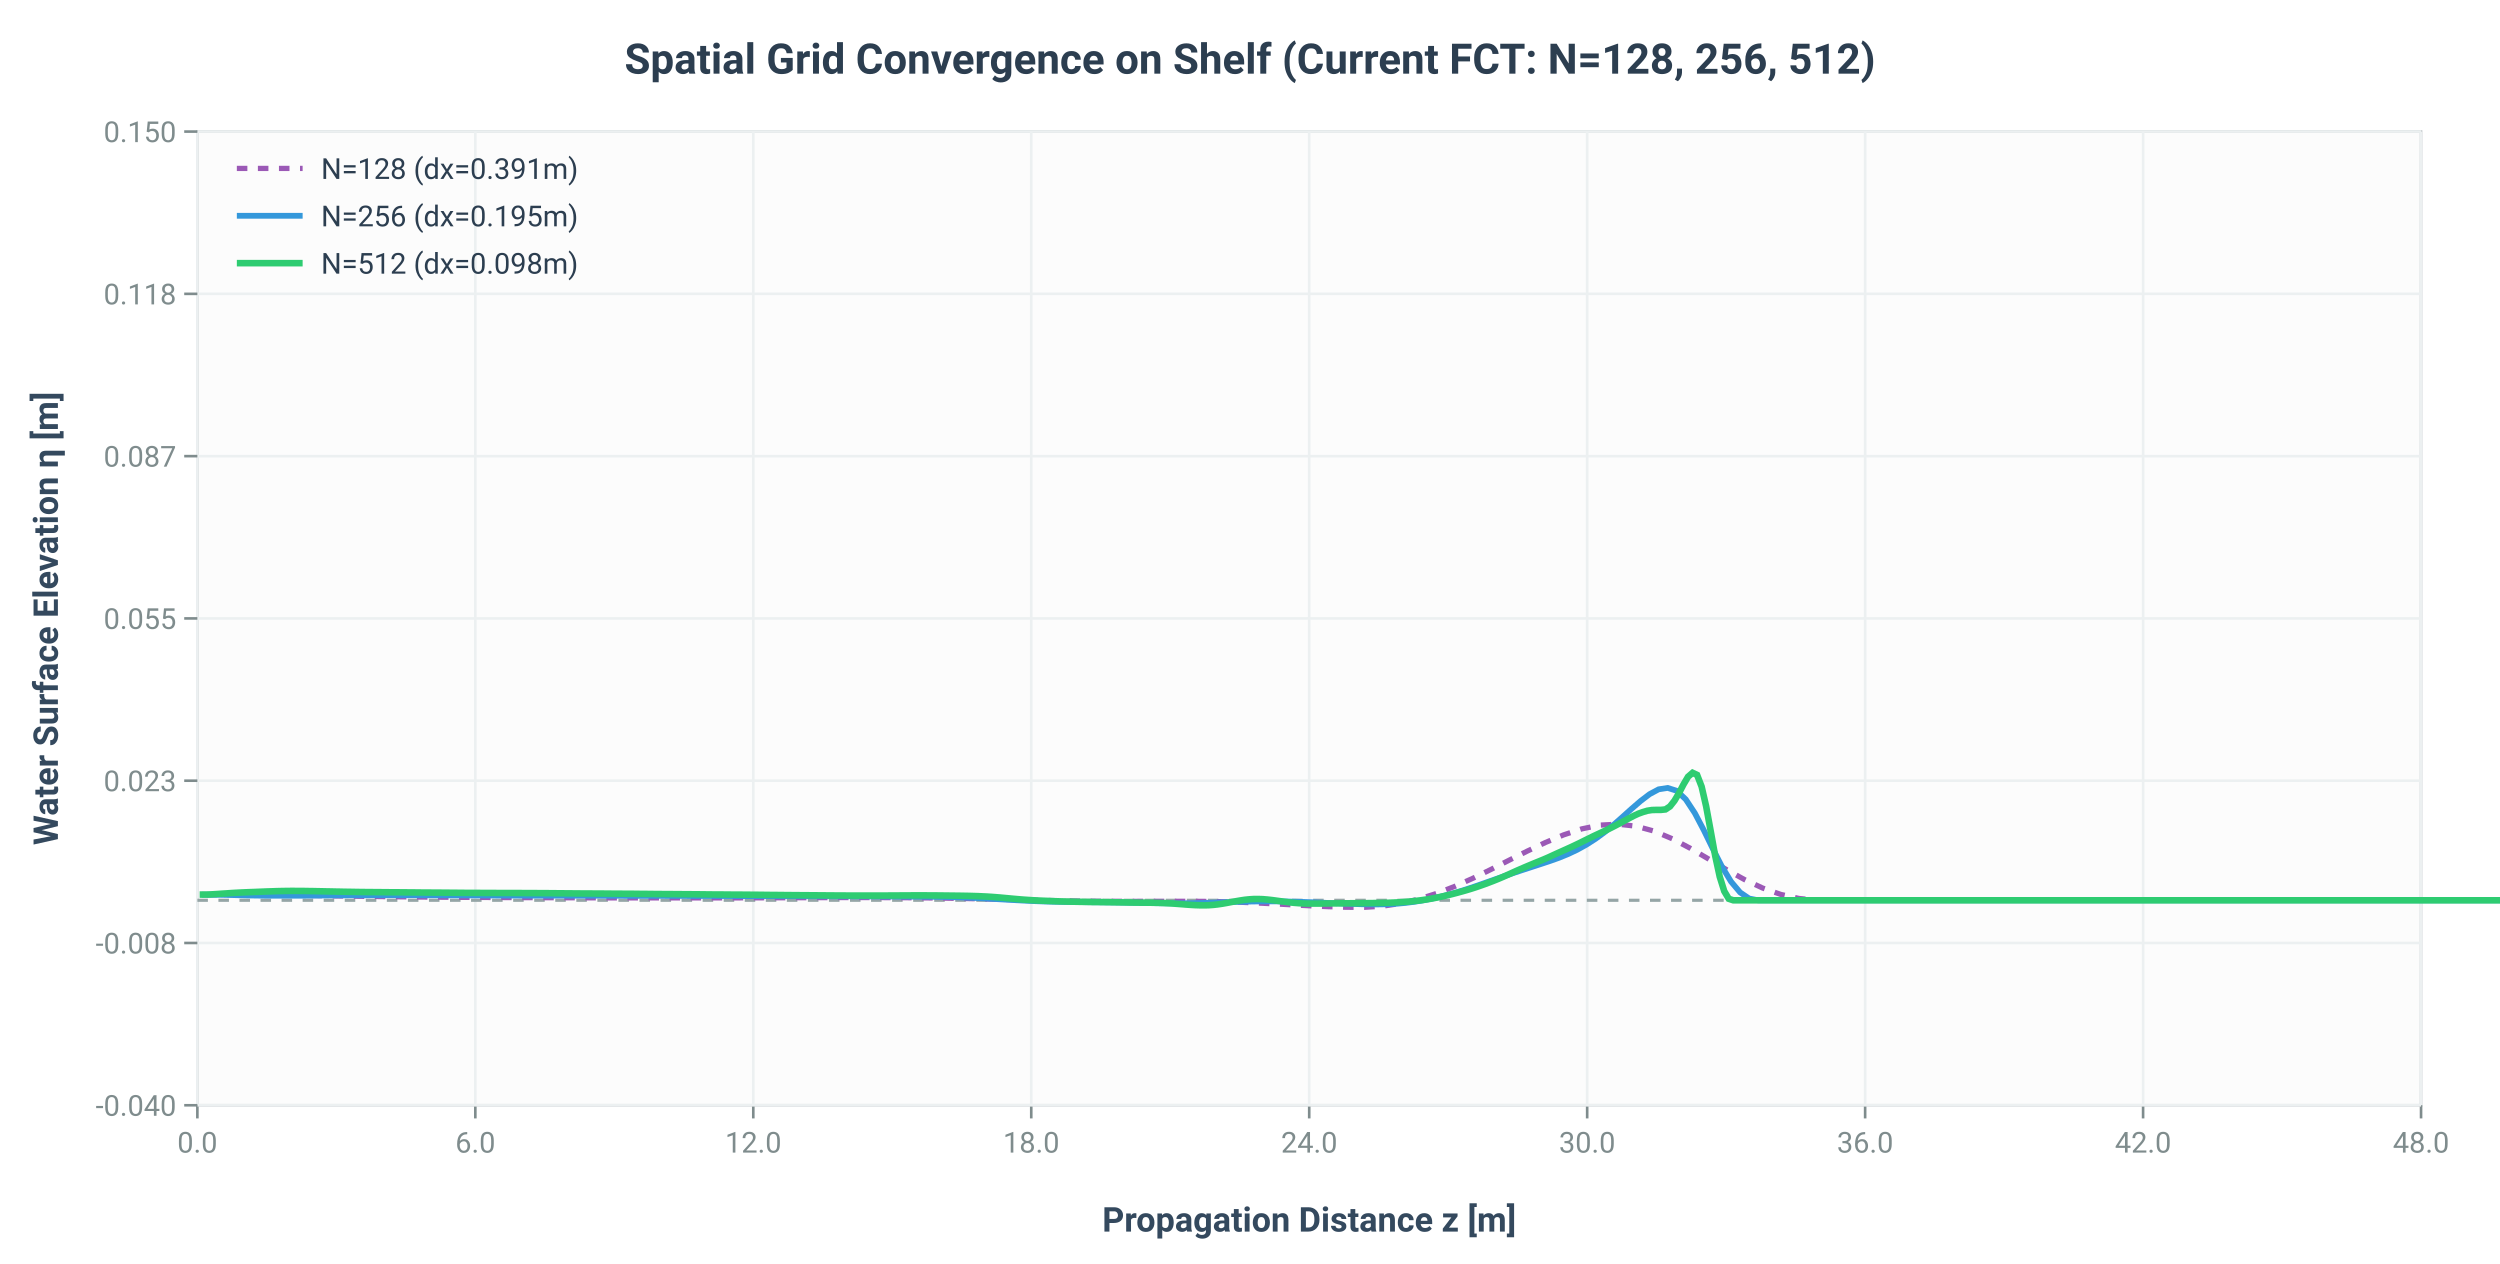
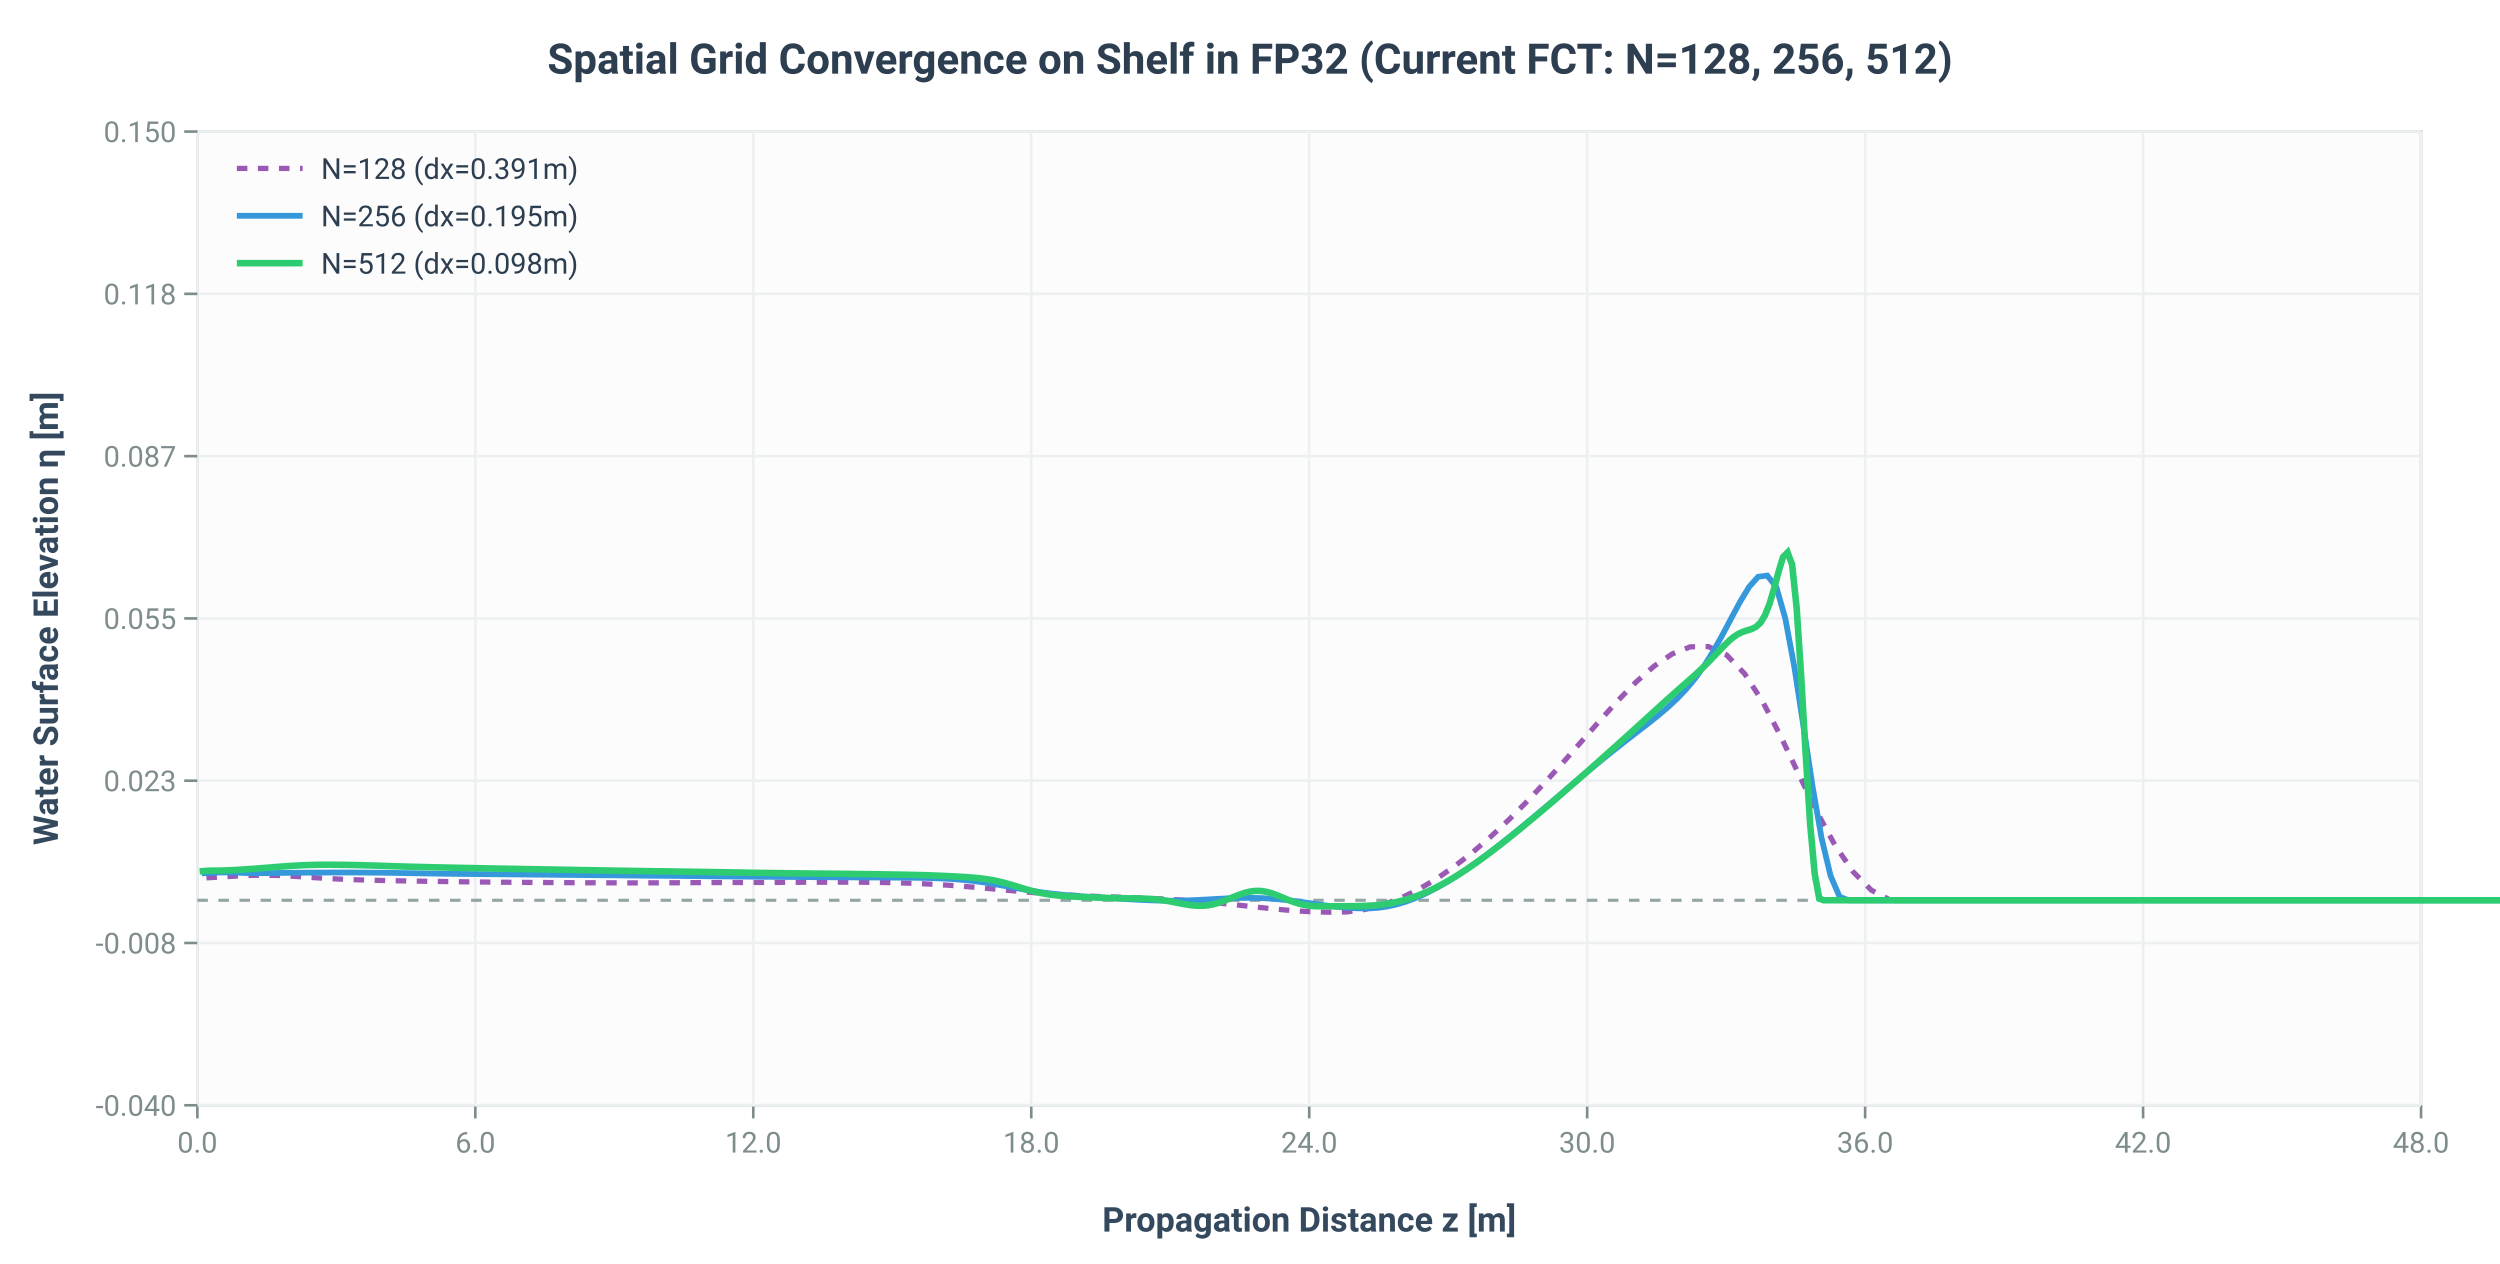
<svg xmlns="http://www.w3.org/2000/svg" viewBox="0 0 950 480" width="950" height="480" style="background-color: #ffffff; font-family: -apple-system, BlinkMacSystemFont, Segoe UI, Roboto, sans-serif;">
-   <text x="475.0" y="28" text-anchor="middle" font-size="16" font-weight="bold" fill="#2c3e50">Spatial Grid Convergence on Shelf (Current FCT: N=128, 256, 512)</text>
+   <text x="475.0" y="28" text-anchor="middle" font-size="16" font-weight="bold" fill="#2c3e50">Spatial Grid Convergence on Shelf in FP32 (Current FCT: N=128, 256, 512)</text>
  <rect x="75" y="50" width="845" height="370" fill="#fcfcfc" stroke="#bdc3c7" stroke-width="1" />
  <line x1="75.0" y1="50" x2="75.0" y2="420" stroke="#ecf0f1" stroke-width="1" />
  <line x1="75.0" y1="420" x2="75.0" y2="425" stroke="#7f8c8d" stroke-width="1" />
  <text x="75.0" y="438" text-anchor="middle" font-size="11" fill="#7f8c8d">0.0</text>
  <line x1="180.625" y1="50" x2="180.625" y2="420" stroke="#ecf0f1" stroke-width="1" />
  <line x1="180.625" y1="420" x2="180.625" y2="425" stroke="#7f8c8d" stroke-width="1" />
  <text x="180.625" y="438" text-anchor="middle" font-size="11" fill="#7f8c8d">6.0</text>
  <line x1="286.25" y1="50" x2="286.25" y2="420" stroke="#ecf0f1" stroke-width="1" />
  <line x1="286.25" y1="420" x2="286.25" y2="425" stroke="#7f8c8d" stroke-width="1" />
  <text x="286.25" y="438" text-anchor="middle" font-size="11" fill="#7f8c8d">12.0</text>
  <line x1="391.875" y1="50" x2="391.875" y2="420" stroke="#ecf0f1" stroke-width="1" />
  <line x1="391.875" y1="420" x2="391.875" y2="425" stroke="#7f8c8d" stroke-width="1" />
  <text x="391.875" y="438" text-anchor="middle" font-size="11" fill="#7f8c8d">18.0</text>
  <line x1="497.5" y1="50" x2="497.5" y2="420" stroke="#ecf0f1" stroke-width="1" />
  <line x1="497.5" y1="420" x2="497.5" y2="425" stroke="#7f8c8d" stroke-width="1" />
  <text x="497.5" y="438" text-anchor="middle" font-size="11" fill="#7f8c8d">24.0</text>
  <line x1="603.125" y1="50" x2="603.125" y2="420" stroke="#ecf0f1" stroke-width="1" />
  <line x1="603.125" y1="420" x2="603.125" y2="425" stroke="#7f8c8d" stroke-width="1" />
  <text x="603.125" y="438" text-anchor="middle" font-size="11" fill="#7f8c8d">30.0</text>
  <line x1="708.75" y1="50" x2="708.75" y2="420" stroke="#ecf0f1" stroke-width="1" />
  <line x1="708.75" y1="420" x2="708.75" y2="425" stroke="#7f8c8d" stroke-width="1" />
  <text x="708.75" y="438" text-anchor="middle" font-size="11" fill="#7f8c8d">36.0</text>
  <line x1="814.375" y1="50" x2="814.375" y2="420" stroke="#ecf0f1" stroke-width="1" />
  <line x1="814.375" y1="420" x2="814.375" y2="425" stroke="#7f8c8d" stroke-width="1" />
  <text x="814.375" y="438" text-anchor="middle" font-size="11" fill="#7f8c8d">42.0</text>
  <line x1="920.0" y1="50" x2="920.0" y2="420" stroke="#ecf0f1" stroke-width="1" />
  <line x1="920.0" y1="420" x2="920.0" y2="425" stroke="#7f8c8d" stroke-width="1" />
  <text x="920.0" y="438" text-anchor="middle" font-size="11" fill="#7f8c8d">48.0</text>
  <line x1="75" y1="420.0" x2="920" y2="420.0" stroke="#ecf0f1" stroke-width="1" />
  <line x1="70" y1="420.0" x2="75" y2="420.0" stroke="#7f8c8d" stroke-width="1" />
  <text x="67" y="424.0" text-anchor="end" font-size="11" fill="#7f8c8d">-0.040</text>
  <line x1="75" y1="358.333" x2="920" y2="358.333" stroke="#ecf0f1" stroke-width="1" />
  <line x1="70" y1="358.333" x2="75" y2="358.333" stroke="#7f8c8d" stroke-width="1" />
  <text x="67" y="362.333" text-anchor="end" font-size="11" fill="#7f8c8d">-0.008</text>
  <line x1="75" y1="296.667" x2="920" y2="296.667" stroke="#ecf0f1" stroke-width="1" />
  <line x1="70" y1="296.667" x2="75" y2="296.667" stroke="#7f8c8d" stroke-width="1" />
  <text x="67" y="300.667" text-anchor="end" font-size="11" fill="#7f8c8d">0.023</text>
  <line x1="75" y1="235" x2="920" y2="235" stroke="#ecf0f1" stroke-width="1" />
  <line x1="70" y1="235" x2="75" y2="235" stroke="#7f8c8d" stroke-width="1" />
  <text x="67" y="239" text-anchor="end" font-size="11" fill="#7f8c8d">0.055</text>
  <line x1="75" y1="173.333" x2="920" y2="173.333" stroke="#ecf0f1" stroke-width="1" />
  <line x1="70" y1="173.333" x2="75" y2="173.333" stroke="#7f8c8d" stroke-width="1" />
  <text x="67" y="177.333" text-anchor="end" font-size="11" fill="#7f8c8d">0.087</text>
  <line x1="75" y1="111.667" x2="920" y2="111.667" stroke="#ecf0f1" stroke-width="1" />
  <line x1="70" y1="111.667" x2="75" y2="111.667" stroke="#7f8c8d" stroke-width="1" />
  <text x="67" y="115.667" text-anchor="end" font-size="11" fill="#7f8c8d">0.118</text>
  <line x1="75" y1="50" x2="920" y2="50" stroke="#ecf0f1" stroke-width="1" />
  <line x1="70" y1="50" x2="75" y2="50" stroke="#7f8c8d" stroke-width="1" />
  <text x="67" y="54" text-anchor="end" font-size="11" fill="#7f8c8d">0.150</text>
  <text x="497.5" y="468" text-anchor="middle" font-size="13" font-weight="bold" fill="#34495e">Propagation Distance z [m]</text>
  <text x="22" y="235.0" text-anchor="middle" font-size="13" font-weight="bold" fill="#34495e" transform="rotate(-90 22 235.0)">Water Surface Elevation η [m]</text>
  <line x1="75" y1="342.105" x2="920" y2="342.105" stroke="#95a5a6" stroke-width="1.2" stroke-dasharray="4,4" />
-   <path d="M 78.44 340.02 L 85.31 339.93 L 92.19 339.87 L 99.07 339.89 L 105.94 340.01 L 112.82 340.16 L 119.70 340.31 L 126.57 340.44 L 133.45 340.55 L 140.33 340.64 L 147.20 340.73 L 154.08 340.81 L 160.96 340.88 L 167.83 340.94 L 174.71 340.99 L 181.59 341.02 L 188.46 341.05 L 195.34 341.08 L 202.22 341.10 L 209.09 341.13 L 215.97 341.15 L 222.85 341.17 L 229.72 341.19 L 236.60 341.20 L 243.48 341.21 L 250.35 341.21 L 257.23 341.21 L 264.11 341.21 L 270.98 341.21 L 277.86 341.20 L 284.74 341.18 L 291.61 341.16 L 298.49 341.14 L 305.37 341.12 L 312.24 341.10 L 319.12 341.08 L 326.00 341.08 L 332.87 341.08 L 339.75 341.10 L 346.63 341.15 L 353.50 341.22 L 360.38 341.32 L 367.26 341.45 L 374.13 341.60 L 381.01 341.77 L 387.89 341.94 L 394.76 342.11 L 401.64 342.25 L 408.52 342.37 L 415.39 342.45 L 422.27 342.50 L 429.15 342.51 L 436.02 342.50 L 442.90 342.50 L 449.78 342.49 L 456.65 342.51 L 463.53 342.62 L 470.41 342.82 L 477.28 343.11 L 484.16 343.46 L 491.04 343.84 L 497.91 344.21 L 504.79 344.54 L 511.67 344.76 L 518.54 344.77 L 525.42 344.34 L 532.30 343.29 L 539.17 341.65 L 546.05 339.46 L 552.93 336.78 L 559.80 333.70 L 566.68 330.33 L 573.56 326.83 L 580.43 323.39 L 587.31 320.13 L 594.19 317.25 L 601.06 314.98 L 607.94 313.55 L 614.82 313.19 L 621.69 313.95 L 628.57 315.82 L 635.45 318.73 L 642.32 322.36 L 649.20 326.39 L 656.08 330.46 L 662.95 334.26 L 669.83 337.47 L 676.70 339.88 L 683.58 341.41 L 690.46 342.11 L 697.33 342.11 L 704.21 342.11 L 711.09 342.11 L 717.96 342.11 L 724.84 342.11 L 731.72 342.11 L 738.59 342.11 L 745.47 342.11 L 752.35 342.11 L 759.22 342.11 L 766.10 342.11 L 772.98 342.11 L 779.85 342.11 L 786.73 342.11 L 793.61 342.11 L 800.48 342.11 L 807.36 342.11 L 814.24 342.11 L 821.11 342.11 L 827.99 342.11 L 834.87 342.11 L 841.74 342.11 L 848.62 342.11 L 855.50 342.11 L 862.37 342.11 L 869.25 342.11 L 876.13 342.11 L 883.00 342.11 L 889.88 342.11 L 896.76 342.11 L 903.63 342.11 L 910.51 342.11 L 917.39 342.11 L 924.26 342.11 L 931.14 342.11 L 938.02 342.11 L 944.89 342.11 L 951.77 342.11" fill="none" stroke="#9b59b6" stroke-width="2.0" stroke-dasharray="4,4" />
+   <path d="M 78.44 333.58 L 85.31 333.19 L 92.19 332.75 L 99.07 332.56 L 105.94 332.69 L 112.82 333.07 L 119.70 333.53 L 126.57 333.94 L 133.45 334.25 L 140.33 334.47 L 147.20 334.63 L 154.08 334.75 L 160.96 334.87 L 167.83 334.97 L 174.71 335.07 L 181.59 335.15 L 188.46 335.22 L 195.34 335.28 L 202.22 335.33 L 209.09 335.37 L 215.97 335.41 L 222.85 335.45 L 229.72 335.47 L 236.60 335.49 L 243.48 335.49 L 250.35 335.47 L 257.23 335.44 L 264.11 335.41 L 270.98 335.38 L 277.86 335.36 L 284.74 335.34 L 291.61 335.31 L 298.49 335.28 L 305.37 335.26 L 312.24 335.24 L 319.12 335.23 L 326.00 335.23 L 332.87 335.30 L 339.75 335.43 L 346.63 335.65 L 353.50 335.97 L 360.38 336.39 L 367.26 336.90 L 374.13 337.50 L 381.01 338.14 L 387.89 338.77 L 394.76 339.36 L 401.64 339.85 L 408.52 340.25 L 415.39 340.57 L 422.27 340.82 L 429.15 341.06 L 436.02 341.32 L 442.90 341.65 L 449.78 342.06 L 456.65 342.58 L 463.53 343.21 L 470.41 343.93 L 477.28 344.68 L 484.16 345.41 L 491.04 346.03 L 497.91 346.45 L 504.79 346.63 L 511.67 346.54 L 518.54 345.62 L 525.42 343.85 L 532.30 341.27 L 539.17 337.91 L 546.05 333.83 L 552.93 329.06 L 559.80 323.69 L 566.68 317.75 L 573.56 311.30 L 580.43 304.39 L 587.31 297.09 L 594.19 289.48 L 601.06 281.66 L 607.94 273.82 L 614.82 266.20 L 621.69 259.17 L 628.57 253.12 L 635.45 248.49 L 642.32 245.79 L 649.20 245.72 L 656.08 248.86 L 662.95 256.01 L 669.83 266.66 L 676.70 279.86 L 683.58 294.33 L 690.46 308.58 L 697.33 321.25 L 704.21 331.31 L 711.09 338.24 L 717.96 341.84 L 724.84 342.11 L 731.72 342.11 L 738.59 342.11 L 745.47 342.11 L 752.35 342.11 L 759.22 342.11 L 766.10 342.11 L 772.98 342.11 L 779.85 342.11 L 786.73 342.11 L 793.61 342.11 L 800.48 342.11 L 807.36 342.11 L 814.24 342.11 L 821.11 342.11 L 827.99 342.11 L 834.87 342.11 L 841.74 342.11 L 848.62 342.11 L 855.50 342.11 L 862.37 342.11 L 869.25 342.11 L 876.13 342.11 L 883.00 342.11 L 889.88 342.11 L 896.76 342.11 L 903.63 342.11 L 910.51 342.11 L 917.39 342.11 L 924.26 342.11 L 931.14 342.11 L 938.02 342.11 L 944.89 342.11 L 951.77 342.11" fill="none" stroke="#9b59b6" stroke-width="2.0" stroke-dasharray="4,4" />
  <line x1="90" y1="64" x2="115" y2="64" stroke="#9b59b6" stroke-width="2.0" stroke-dasharray="4,4" />
  <text x="122" y="68" font-size="11" fill="#2c3e50">N=128 (dx=0.391m)</text>
-   <path d="M 76.72 339.98 L 80.16 339.98 L 83.60 340.02 L 87.03 340.09 L 90.47 340.18 L 93.91 340.26 L 97.35 340.32 L 100.79 340.36 L 104.23 340.38 L 107.66 340.38 L 111.10 340.38 L 114.54 340.37 L 117.98 340.34 L 121.42 340.31 L 124.86 340.28 L 128.29 340.25 L 131.73 340.23 L 135.17 340.22 L 138.61 340.21 L 142.05 340.20 L 145.49 340.20 L 148.92 340.19 L 152.36 340.19 L 155.80 340.19 L 159.24 340.20 L 162.68 340.21 L 166.12 340.22 L 169.55 340.23 L 172.99 340.24 L 176.43 340.25 L 179.87 340.27 L 183.31 340.28 L 186.75 340.30 L 190.18 340.31 L 193.62 340.32 L 197.06 340.33 L 200.50 340.34 L 203.94 340.35 L 207.38 340.35 L 210.81 340.35 L 214.25 340.35 L 217.69 340.36 L 221.13 340.37 L 224.57 340.38 L 228.00 340.38 L 231.44 340.39 L 234.88 340.40 L 238.32 340.41 L 241.76 340.42 L 245.20 340.42 L 248.63 340.43 L 252.07 340.43 L 255.51 340.44 L 258.95 340.45 L 262.39 340.46 L 265.83 340.47 L 269.26 340.47 L 272.70 340.48 L 276.14 340.49 L 279.58 340.50 L 283.02 340.51 L 286.46 340.51 L 289.89 340.52 L 293.33 340.53 L 296.77 340.54 L 300.21 340.55 L 303.65 340.55 L 307.09 340.56 L 310.52 340.57 L 313.96 340.58 L 317.40 340.59 L 320.84 340.60 L 324.28 340.61 L 327.72 340.62 L 331.15 340.64 L 334.59 340.66 L 338.03 340.68 L 341.47 340.69 L 344.91 340.71 L 348.35 340.72 L 351.78 340.75 L 355.22 340.79 L 358.66 340.84 L 362.10 340.92 L 365.54 341.02 L 368.98 341.15 L 372.41 341.31 L 375.85 341.49 L 379.29 341.69 L 382.73 341.89 L 386.17 342.08 L 389.61 342.26 L 393.04 342.42 L 396.48 342.55 L 399.92 342.64 L 403.36 342.71 L 406.80 342.76 L 410.24 342.79 L 413.67 342.83 L 417.11 342.86 L 420.55 342.90 L 423.99 342.94 L 427.43 343.00 L 430.87 343.06 L 434.30 343.12 L 437.74 343.18 L 441.18 343.23 L 444.62 343.26 L 448.06 343.26 L 451.50 343.23 L 454.93 343.17 L 458.37 343.08 L 461.81 342.98 L 465.25 342.87 L 468.69 342.76 L 472.13 342.66 L 475.56 342.58 L 479.00 342.53 L 482.44 342.51 L 485.88 342.53 L 489.32 342.58 L 492.76 342.66 L 496.19 342.77 L 499.63 342.90 L 503.07 343.05 L 506.51 343.20 L 509.95 343.34 L 513.39 343.48 L 516.82 343.59 L 520.26 343.67 L 523.70 343.68 L 527.14 343.62 L 530.58 343.43 L 534.01 343.12 L 537.45 342.68 L 540.89 342.12 L 544.33 341.44 L 547.77 340.65 L 551.21 339.75 L 554.64 338.74 L 558.08 337.64 L 561.52 336.48 L 564.96 335.27 L 568.40 334.06 L 571.84 332.86 L 575.27 331.69 L 578.71 330.55 L 582.15 329.43 L 585.59 328.31 L 589.03 327.17 L 592.47 325.94 L 595.90 324.54 L 599.34 322.91 L 602.78 321.01 L 606.22 318.81 L 609.66 316.30 L 613.10 313.49 L 616.53 310.46 L 619.97 307.37 L 623.41 304.40 L 626.85 301.78 L 630.29 299.94 L 633.73 299.41 L 637.16 300.50 L 640.60 303.77 L 644.04 309.00 L 647.48 315.54 L 650.92 322.61 L 654.36 329.35 L 657.79 335.01 L 661.23 339.10 L 664.67 341.44 L 668.11 342.11 L 671.55 342.11 L 674.99 342.11 L 678.42 342.11 L 681.86 342.11 L 685.30 342.11 L 688.74 342.11 L 692.18 342.11 L 695.62 342.11 L 699.05 342.11 L 702.49 342.11 L 705.93 342.11 L 709.37 342.11 L 712.81 342.11 L 716.25 342.11 L 719.68 342.11 L 723.12 342.11 L 726.56 342.11 L 730.00 342.11 L 733.44 342.11 L 736.88 342.11 L 740.31 342.11 L 743.75 342.11 L 747.19 342.11 L 750.63 342.11 L 754.07 342.11 L 757.51 342.11 L 760.94 342.11 L 764.38 342.11 L 767.82 342.11 L 771.26 342.11 L 774.70 342.11 L 778.14 342.11 L 781.57 342.11 L 785.01 342.11 L 788.45 342.11 L 791.89 342.11 L 795.33 342.11 L 798.77 342.11 L 802.20 342.11 L 805.64 342.11 L 809.08 342.11 L 812.52 342.11 L 815.96 342.11 L 819.39 342.11 L 822.83 342.11 L 826.27 342.11 L 829.71 342.11 L 833.15 342.11 L 836.59 342.11 L 840.02 342.11 L 843.46 342.11 L 846.90 342.11 L 850.34 342.11 L 853.78 342.11 L 857.22 342.11 L 860.65 342.11 L 864.09 342.11 L 867.53 342.11 L 870.97 342.11 L 874.41 342.11 L 877.85 342.11 L 881.28 342.11 L 884.72 342.11 L 888.16 342.11 L 891.60 342.11 L 895.04 342.11 L 898.48 342.11 L 901.91 342.11 L 905.35 342.11 L 908.79 342.11 L 912.23 342.11 L 915.67 342.11 L 919.11 342.11 L 922.54 342.11 L 925.98 342.11 L 929.42 342.11 L 932.86 342.11 L 936.30 342.11 L 939.74 342.11 L 943.17 342.11 L 946.61 342.11 L 950.05 342.11 L 953.49 342.11" fill="none" stroke="#3498db" stroke-width="2.2" />
+   <path d="M 76.72 331.88 L 80.16 331.70 L 83.60 331.53 L 87.03 331.53 L 90.47 331.64 L 93.91 331.75 L 97.35 331.80 L 100.79 331.78 L 104.23 331.74 L 107.66 331.69 L 111.10 331.65 L 114.54 331.62 L 117.98 331.60 L 121.42 331.58 L 124.86 331.56 L 128.29 331.55 L 131.73 331.55 L 135.17 331.56 L 138.61 331.58 L 142.05 331.61 L 145.49 331.64 L 148.92 331.69 L 152.36 331.75 L 155.80 331.80 L 159.24 331.86 L 162.68 331.92 L 166.12 331.97 L 169.55 332.02 L 172.99 332.06 L 176.43 332.10 L 179.87 332.13 L 183.31 332.17 L 186.75 332.20 L 190.18 332.23 L 193.62 332.26 L 197.06 332.29 L 200.50 332.33 L 203.94 332.36 L 207.38 332.39 L 210.81 332.42 L 214.25 332.46 L 217.69 332.49 L 221.13 332.52 L 224.57 332.55 L 228.00 332.58 L 231.44 332.61 L 234.88 332.64 L 238.32 332.68 L 241.76 332.71 L 245.20 332.75 L 248.63 332.78 L 252.07 332.81 L 255.51 332.83 L 258.95 332.87 L 262.39 332.91 L 265.83 332.94 L 269.26 332.98 L 272.70 333.01 L 276.14 333.04 L 279.58 333.07 L 283.02 333.10 L 286.46 333.13 L 289.89 333.16 L 293.33 333.19 L 296.77 333.22 L 300.21 333.25 L 303.65 333.28 L 307.09 333.30 L 310.52 333.33 L 313.96 333.35 L 317.40 333.37 L 320.84 333.39 L 324.28 333.41 L 327.72 333.43 L 331.15 333.45 L 334.59 333.46 L 338.03 333.48 L 341.47 333.50 L 344.91 333.52 L 348.35 333.56 L 351.78 333.62 L 355.22 333.72 L 358.66 333.86 L 362.10 334.05 L 365.54 334.33 L 368.98 334.68 L 372.41 335.12 L 375.85 335.63 L 379.29 336.21 L 382.73 336.83 L 386.17 337.47 L 389.61 338.09 L 393.04 338.67 L 396.48 339.18 L 399.92 339.61 L 403.36 339.98 L 406.80 340.28 L 410.24 340.54 L 413.67 340.78 L 417.11 340.99 L 420.55 341.20 L 423.99 341.41 L 427.43 341.62 L 430.87 341.82 L 434.30 342.00 L 437.74 342.14 L 441.18 342.23 L 444.62 342.26 L 448.06 342.23 L 451.50 342.14 L 454.93 341.99 L 458.37 341.82 L 461.81 341.62 L 465.25 341.44 L 468.69 341.30 L 472.13 341.21 L 475.56 341.19 L 479.00 341.26 L 482.44 341.44 L 485.88 341.72 L 489.32 342.08 L 492.76 342.51 L 496.19 342.99 L 499.63 343.48 L 503.07 343.97 L 506.51 344.41 L 509.95 344.77 L 513.39 345.04 L 516.82 345.19 L 520.26 345.19 L 523.70 344.97 L 527.14 344.47 L 530.58 343.71 L 534.01 342.70 L 537.45 341.43 L 540.89 339.95 L 544.33 338.25 L 547.77 336.36 L 551.21 334.31 L 554.64 332.11 L 558.08 329.77 L 561.52 327.33 L 564.96 324.78 L 568.40 322.15 L 571.84 319.45 L 575.27 316.69 L 578.71 313.88 L 582.15 311.03 L 585.59 308.15 L 589.03 305.25 L 592.47 302.34 L 595.90 299.42 L 599.34 296.52 L 602.78 293.63 L 606.22 290.78 L 609.66 287.97 L 613.10 285.21 L 616.53 282.50 L 619.97 279.82 L 623.41 277.17 L 626.85 274.50 L 630.29 271.74 L 633.73 268.82 L 637.16 265.63 L 640.60 262.04 L 644.04 257.92 L 647.48 253.16 L 650.92 247.69 L 654.36 241.58 L 657.79 235.10 L 661.23 228.69 L 664.67 223.01 L 668.11 219.15 L 671.55 218.72 L 674.99 223.05 L 678.42 235.05 L 681.86 253.53 L 685.30 275.90 L 688.74 298.66 L 692.18 318.41 L 695.62 332.81 L 699.05 340.77 L 702.49 342.11 L 705.93 342.11 L 709.37 342.11 L 712.81 342.11 L 716.25 342.11 L 719.68 342.11 L 723.12 342.11 L 726.56 342.11 L 730.00 342.11 L 733.44 342.11 L 736.88 342.11 L 740.31 342.11 L 743.75 342.11 L 747.19 342.11 L 750.63 342.11 L 754.07 342.11 L 757.51 342.11 L 760.94 342.11 L 764.38 342.11 L 767.82 342.11 L 771.26 342.11 L 774.70 342.11 L 778.14 342.11 L 781.57 342.11 L 785.01 342.11 L 788.45 342.11 L 791.89 342.11 L 795.33 342.11 L 798.77 342.11 L 802.20 342.11 L 805.64 342.11 L 809.08 342.11 L 812.52 342.11 L 815.96 342.11 L 819.39 342.11 L 822.83 342.11 L 826.27 342.11 L 829.71 342.11 L 833.15 342.11 L 836.59 342.11 L 840.02 342.11 L 843.46 342.11 L 846.90 342.11 L 850.34 342.11 L 853.78 342.11 L 857.22 342.11 L 860.65 342.11 L 864.09 342.11 L 867.53 342.11 L 870.97 342.11 L 874.41 342.11 L 877.85 342.11 L 881.28 342.11 L 884.72 342.11 L 888.16 342.11 L 891.60 342.11 L 895.04 342.11 L 898.48 342.11 L 901.91 342.11 L 905.35 342.11 L 908.79 342.11 L 912.23 342.11 L 915.67 342.11 L 919.11 342.11 L 922.54 342.11 L 925.98 342.11 L 929.42 342.11 L 932.86 342.11 L 936.30 342.11 L 939.74 342.11 L 943.17 342.11 L 946.61 342.11 L 950.05 342.11 L 953.49 342.11" fill="none" stroke="#3498db" stroke-width="2.2" />
  <line x1="90" y1="82" x2="115" y2="82" stroke="#3498db" stroke-width="2.2" />
  <text x="122" y="86" font-size="11" fill="#2c3e50">N=256 (dx=0.195m)</text>
-   <path d="M 75.86 339.94 L 77.58 339.94 L 79.30 339.91 L 81.02 339.82 L 82.74 339.71 L 84.46 339.59 L 86.17 339.48 L 87.89 339.36 L 89.61 339.26 L 91.33 339.17 L 93.05 339.09 L 94.77 339.02 L 96.49 338.96 L 98.21 338.89 L 99.93 338.82 L 101.65 338.75 L 103.37 338.70 L 105.09 338.64 L 106.80 338.60 L 108.52 338.57 L 110.24 338.55 L 111.96 338.55 L 113.68 338.56 L 115.40 338.57 L 117.12 338.60 L 118.84 338.62 L 120.56 338.66 L 122.28 338.69 L 124.00 338.73 L 125.72 338.76 L 127.43 338.80 L 129.15 338.83 L 130.87 338.87 L 132.59 338.89 L 134.31 338.92 L 136.03 338.95 L 137.75 338.97 L 139.47 338.99 L 141.19 339.00 L 142.91 339.02 L 144.63 339.03 L 146.35 339.04 L 148.06 339.06 L 149.78 339.07 L 151.50 339.08 L 153.22 339.09 L 154.94 339.11 L 156.66 339.12 L 158.38 339.14 L 160.10 339.16 L 161.82 339.17 L 163.54 339.18 L 165.26 339.20 L 166.97 339.20 L 168.69 339.22 L 170.41 339.23 L 172.13 339.25 L 173.85 339.26 L 175.57 339.28 L 177.29 339.29 L 179.01 339.30 L 180.73 339.30 L 182.45 339.31 L 184.17 339.32 L 185.89 339.33 L 187.60 339.33 L 189.32 339.34 L 191.04 339.34 L 192.76 339.34 L 194.48 339.34 L 196.20 339.35 L 197.92 339.36 L 199.64 339.37 L 201.36 339.38 L 203.08 339.38 L 204.80 339.39 L 206.52 339.40 L 208.23 339.41 L 209.95 339.42 L 211.67 339.44 L 213.39 339.45 L 215.11 339.47 L 216.83 339.48 L 218.55 339.50 L 220.27 339.51 L 221.99 339.53 L 223.71 339.53 L 225.43 339.54 L 227.15 339.55 L 228.86 339.56 L 230.58 339.57 L 232.30 339.59 L 234.02 339.59 L 235.74 339.61 L 237.46 339.62 L 239.18 339.63 L 240.90 339.64 L 242.62 339.66 L 244.34 339.68 L 246.06 339.69 L 247.78 339.71 L 249.49 339.73 L 251.21 339.74 L 252.93 339.75 L 254.65 339.76 L 256.37 339.77 L 258.09 339.78 L 259.81 339.80 L 261.53 339.81 L 263.25 339.82 L 264.97 339.83 L 266.69 339.85 L 268.41 339.87 L 270.12 339.89 L 271.84 339.90 L 273.56 339.91 L 275.28 339.92 L 277.00 339.94 L 278.72 339.95 L 280.44 339.96 L 282.16 339.97 L 283.88 339.98 L 285.60 340.00 L 287.32 340.01 L 289.04 340.03 L 290.75 340.05 L 292.47 340.07 L 294.19 340.08 L 295.91 340.10 L 297.63 340.12 L 299.35 340.13 L 301.07 340.15 L 302.79 340.16 L 304.51 340.18 L 306.23 340.19 L 307.95 340.20 L 309.66 340.21 L 311.38 340.23 L 313.10 340.24 L 314.82 340.26 L 316.54 340.27 L 318.26 340.28 L 319.98 340.29 L 321.70 340.30 L 323.42 340.30 L 325.14 340.31 L 326.86 340.31 L 328.58 340.31 L 330.29 340.31 L 332.01 340.31 L 333.73 340.31 L 335.45 340.31 L 337.17 340.30 L 338.89 340.29 L 340.61 340.28 L 342.33 340.27 L 344.05 340.26 L 345.77 340.25 L 347.49 340.24 L 349.21 340.24 L 350.92 340.24 L 352.64 340.25 L 354.36 340.26 L 356.08 340.27 L 357.80 340.29 L 359.52 340.31 L 361.24 340.33 L 362.96 340.35 L 364.68 340.37 L 366.40 340.40 L 368.12 340.43 L 369.84 340.48 L 371.55 340.53 L 373.27 340.61 L 374.99 340.69 L 376.71 340.80 L 378.43 340.93 L 380.15 341.07 L 381.87 341.23 L 383.59 341.39 L 385.31 341.55 L 387.03 341.70 L 388.75 341.84 L 390.47 341.96 L 392.18 342.07 L 393.90 342.16 L 395.62 342.24 L 397.34 342.31 L 399.06 342.38 L 400.78 342.45 L 402.50 342.51 L 404.22 342.56 L 405.94 342.60 L 407.66 342.64 L 409.38 342.68 L 411.10 342.71 L 412.81 342.73 L 414.53 342.76 L 416.25 342.78 L 417.97 342.79 L 419.69 342.81 L 421.41 342.83 L 423.13 342.85 L 424.85 342.88 L 426.57 342.90 L 428.29 342.93 L 430.01 342.96 L 431.73 342.98 L 433.44 343.00 L 435.16 343.01 L 436.88 343.03 L 438.60 343.06 L 440.32 343.09 L 442.04 343.15 L 443.76 343.23 L 445.48 343.33 L 447.20 343.46 L 448.92 343.59 L 450.64 343.73 L 452.35 343.85 L 454.07 343.95 L 455.79 344.01 L 457.51 344.03 L 459.23 343.99 L 460.95 343.87 L 462.67 343.68 L 464.39 343.43 L 466.11 343.13 L 467.83 342.80 L 469.55 342.48 L 471.27 342.18 L 472.98 341.92 L 474.70 341.74 L 476.42 341.63 L 478.14 341.62 L 479.86 341.68 L 481.58 341.82 L 483.30 342.01 L 485.02 342.24 L 486.74 342.48 L 488.46 342.71 L 490.18 342.92 L 491.90 343.09 L 493.61 343.22 L 495.33 343.31 L 497.05 343.36 L 498.77 343.37 L 500.49 343.37 L 502.21 343.35 L 503.93 343.33 L 505.65 343.30 L 507.37 343.28 L 509.09 343.26 L 510.81 343.25 L 512.53 343.24 L 514.24 343.23 L 515.96 343.22 L 517.68 343.21 L 519.40 343.19 L 521.12 343.17 L 522.84 343.15 L 524.56 343.12 L 526.28 343.08 L 528.00 343.03 L 529.72 342.96 L 531.44 342.88 L 533.16 342.77 L 534.87 342.64 L 536.59 342.49 L 538.31 342.30 L 540.03 342.09 L 541.75 341.84 L 543.47 341.56 L 545.19 341.25 L 546.91 340.90 L 548.63 340.52 L 550.35 340.12 L 552.07 339.69 L 553.79 339.24 L 555.50 338.77 L 557.22 338.28 L 558.94 337.76 L 560.66 337.21 L 562.38 336.62 L 564.10 336.01 L 565.82 335.37 L 567.54 334.71 L 569.26 334.02 L 570.98 333.29 L 572.70 332.53 L 574.42 331.75 L 576.13 330.97 L 577.85 330.22 L 579.57 329.48 L 581.29 328.76 L 583.01 328.04 L 584.73 327.34 L 586.45 326.64 L 588.17 325.90 L 589.89 325.11 L 591.61 324.32 L 593.33 323.55 L 595.04 322.78 L 596.76 322.00 L 598.48 321.19 L 600.20 320.37 L 601.92 319.51 L 603.64 318.66 L 605.36 317.81 L 607.08 317.01 L 608.80 316.21 L 610.52 315.39 L 612.24 314.55 L 613.96 313.67 L 615.67 312.76 L 617.39 311.83 L 619.11 310.91 L 620.83 310.01 L 622.55 309.21 L 624.27 308.59 L 625.99 308.08 L 627.71 307.81 L 629.43 307.76 L 631.15 307.76 L 632.87 307.58 L 634.59 306.45 L 636.30 304.28 L 638.02 301.37 L 639.74 298.07 L 641.46 295.16 L 643.18 293.67 L 644.90 294.47 L 646.62 298.93 L 648.34 306.45 L 650.06 315.78 L 651.78 325.26 L 653.50 333.18 L 655.22 338.66 L 656.93 341.54 L 658.65 342.11 L 660.37 342.11 L 662.09 342.11 L 663.81 342.11 L 665.53 342.11 L 667.25 342.11 L 668.97 342.11 L 670.69 342.11 L 672.41 342.11 L 674.13 342.11 L 675.85 342.11 L 677.56 342.11 L 679.28 342.11 L 681.00 342.11 L 682.72 342.11 L 684.44 342.11 L 686.16 342.11 L 687.88 342.11 L 689.60 342.11 L 691.32 342.11 L 693.04 342.11 L 694.76 342.11 L 696.48 342.11 L 698.19 342.11 L 699.91 342.11 L 701.63 342.11 L 703.35 342.11 L 705.07 342.11 L 706.79 342.11 L 708.51 342.11 L 710.23 342.11 L 711.95 342.11 L 713.67 342.11 L 715.39 342.11 L 717.11 342.11 L 718.82 342.11 L 720.54 342.11 L 722.26 342.11 L 723.98 342.11 L 725.70 342.11 L 727.42 342.11 L 729.14 342.11 L 730.86 342.11 L 732.58 342.11 L 734.30 342.11 L 736.02 342.11 L 737.73 342.11 L 739.45 342.11 L 741.17 342.11 L 742.89 342.11 L 744.61 342.11 L 746.33 342.11 L 748.05 342.11 L 749.77 342.11 L 751.49 342.11 L 753.21 342.11 L 754.93 342.11 L 756.65 342.11 L 758.36 342.11 L 760.08 342.11 L 761.80 342.11 L 763.52 342.11 L 765.24 342.11 L 766.96 342.11 L 768.68 342.11 L 770.40 342.11 L 772.12 342.11 L 773.84 342.11 L 775.56 342.11 L 777.28 342.11 L 778.99 342.11 L 780.71 342.11 L 782.43 342.11 L 784.15 342.11 L 785.87 342.11 L 787.59 342.11 L 789.31 342.11 L 791.03 342.11 L 792.75 342.11 L 794.47 342.11 L 796.19 342.11 L 797.91 342.11 L 799.62 342.11 L 801.34 342.11 L 803.06 342.11 L 804.78 342.11 L 806.50 342.11 L 808.22 342.11 L 809.94 342.11 L 811.66 342.11 L 813.38 342.11 L 815.10 342.11 L 816.82 342.11 L 818.54 342.11 L 820.25 342.11 L 821.97 342.11 L 823.69 342.11 L 825.41 342.11 L 827.13 342.11 L 828.85 342.11 L 830.57 342.11 L 832.29 342.11 L 834.01 342.11 L 835.73 342.11 L 837.45 342.11 L 839.17 342.11 L 840.88 342.11 L 842.60 342.11 L 844.32 342.11 L 846.04 342.11 L 847.76 342.11 L 849.48 342.11 L 851.20 342.11 L 852.92 342.11 L 854.64 342.11 L 856.36 342.11 L 858.08 342.11 L 859.80 342.11 L 861.51 342.11 L 863.23 342.11 L 864.95 342.11 L 866.67 342.11 L 868.39 342.11 L 870.11 342.11 L 871.83 342.11 L 873.55 342.11 L 875.27 342.11 L 876.99 342.11 L 878.71 342.11 L 880.43 342.11 L 882.14 342.11 L 883.86 342.11 L 885.58 342.11 L 887.30 342.11 L 889.02 342.11 L 890.74 342.11 L 892.46 342.11 L 894.18 342.11 L 895.90 342.11 L 897.62 342.11 L 899.34 342.11 L 901.05 342.11 L 902.77 342.11 L 904.49 342.11 L 906.21 342.11 L 907.93 342.11 L 909.65 342.11 L 911.37 342.11 L 913.09 342.11 L 914.81 342.11 L 916.53 342.11 L 918.25 342.11 L 919.97 342.11 L 921.68 342.11 L 923.40 342.11 L 925.12 342.11 L 926.84 342.11 L 928.56 342.11 L 930.28 342.11 L 932.00 342.11 L 933.72 342.11 L 935.44 342.11 L 937.16 342.11 L 938.88 342.11 L 940.60 342.11 L 942.31 342.11 L 944.03 342.11 L 945.75 342.11 L 947.47 342.11 L 949.19 342.11 L 950.91 342.11 L 952.63 342.11 L 954.35 342.11" fill="none" stroke="#2ecc71" stroke-width="2.5" />
+   <path d="M 75.86 331.14 L 77.58 330.99 L 79.30 330.87 L 81.02 330.83 L 82.74 330.83 L 84.46 330.81 L 86.17 330.75 L 87.89 330.67 L 89.61 330.58 L 91.33 330.48 L 93.05 330.37 L 94.77 330.25 L 96.49 330.13 L 98.21 329.99 L 99.93 329.86 L 101.65 329.72 L 103.37 329.58 L 105.09 329.44 L 106.80 329.30 L 108.52 329.18 L 110.24 329.06 L 111.96 328.95 L 113.68 328.86 L 115.40 328.78 L 117.12 328.71 L 118.84 328.67 L 120.56 328.63 L 122.28 328.61 L 124.00 328.60 L 125.72 328.60 L 127.43 328.61 L 129.15 328.63 L 130.87 328.65 L 132.59 328.68 L 134.31 328.71 L 136.03 328.75 L 137.75 328.79 L 139.47 328.84 L 141.19 328.89 L 142.91 328.94 L 144.63 329.00 L 146.35 329.05 L 148.06 329.11 L 149.78 329.17 L 151.50 329.22 L 153.22 329.27 L 154.94 329.32 L 156.66 329.37 L 158.38 329.41 L 160.10 329.46 L 161.82 329.50 L 163.54 329.54 L 165.26 329.58 L 166.97 329.61 L 168.69 329.65 L 170.41 329.69 L 172.13 329.72 L 173.85 329.76 L 175.57 329.80 L 177.29 329.83 L 179.01 329.86 L 180.73 329.90 L 182.45 329.93 L 184.17 329.96 L 185.89 330.00 L 187.60 330.03 L 189.32 330.06 L 191.04 330.09 L 192.76 330.12 L 194.48 330.15 L 196.20 330.18 L 197.92 330.21 L 199.64 330.25 L 201.36 330.28 L 203.08 330.31 L 204.80 330.34 L 206.52 330.37 L 208.23 330.40 L 209.95 330.43 L 211.67 330.46 L 213.39 330.49 L 215.11 330.52 L 216.83 330.55 L 218.55 330.58 L 220.27 330.61 L 221.99 330.64 L 223.71 330.67 L 225.43 330.70 L 227.15 330.73 L 228.86 330.76 L 230.58 330.79 L 232.30 330.82 L 234.02 330.85 L 235.74 330.88 L 237.46 330.90 L 239.18 330.93 L 240.90 330.96 L 242.62 330.98 L 244.34 331.01 L 246.06 331.04 L 247.78 331.07 L 249.49 331.09 L 251.21 331.11 L 252.93 331.13 L 254.65 331.15 L 256.37 331.18 L 258.09 331.21 L 259.81 331.23 L 261.53 331.25 L 263.25 331.28 L 264.97 331.30 L 266.69 331.33 L 268.41 331.35 L 270.12 331.38 L 271.84 331.41 L 273.56 331.44 L 275.28 331.47 L 277.00 331.49 L 278.72 331.52 L 280.44 331.55 L 282.16 331.58 L 283.88 331.61 L 285.60 331.64 L 287.32 331.67 L 289.04 331.69 L 290.75 331.72 L 292.47 331.74 L 294.19 331.77 L 295.91 331.79 L 297.63 331.81 L 299.35 331.83 L 301.07 331.85 L 302.79 331.87 L 304.51 331.89 L 306.23 331.91 L 307.95 331.93 L 309.66 331.95 L 311.38 331.96 L 313.10 331.98 L 314.82 332.00 L 316.54 332.02 L 318.26 332.03 L 319.98 332.05 L 321.70 332.07 L 323.42 332.09 L 325.14 332.12 L 326.86 332.14 L 328.58 332.16 L 330.29 332.18 L 332.01 332.21 L 333.73 332.23 L 335.45 332.26 L 337.17 332.28 L 338.89 332.31 L 340.61 332.34 L 342.33 332.37 L 344.05 332.40 L 345.77 332.44 L 347.49 332.47 L 349.21 332.52 L 350.92 332.56 L 352.64 332.61 L 354.36 332.67 L 356.08 332.74 L 357.80 332.81 L 359.52 332.89 L 361.24 332.97 L 362.96 333.06 L 364.68 333.15 L 366.40 333.26 L 368.12 333.37 L 369.84 333.51 L 371.55 333.67 L 373.27 333.86 L 374.99 334.10 L 376.71 334.38 L 378.43 334.71 L 380.15 335.10 L 381.87 335.53 L 383.59 336.01 L 385.31 336.52 L 387.03 337.05 L 388.75 337.58 L 390.47 338.09 L 392.18 338.56 L 393.90 338.99 L 395.62 339.36 L 397.34 339.68 L 399.06 339.94 L 400.78 340.16 L 402.50 340.34 L 404.22 340.49 L 405.94 340.60 L 407.66 340.70 L 409.38 340.78 L 411.10 340.86 L 412.81 340.92 L 414.53 340.99 L 416.25 341.05 L 417.97 341.11 L 419.69 341.16 L 421.41 341.22 L 423.13 341.26 L 424.85 341.30 L 426.57 341.33 L 428.29 341.36 L 430.01 341.38 L 431.73 341.41 L 433.44 341.44 L 435.16 341.49 L 436.88 341.58 L 438.60 341.71 L 440.32 341.88 L 442.04 342.11 L 443.76 342.38 L 445.48 342.69 L 447.20 343.03 L 448.92 343.37 L 450.64 343.69 L 452.35 343.95 L 454.07 344.13 L 455.79 344.21 L 457.51 344.17 L 459.23 343.98 L 460.95 343.65 L 462.67 343.18 L 464.39 342.59 L 466.11 341.93 L 467.83 341.22 L 469.55 340.52 L 471.27 339.86 L 472.98 339.29 L 474.70 338.86 L 476.42 338.60 L 478.14 338.52 L 479.86 338.65 L 481.58 338.97 L 483.30 339.46 L 485.02 340.08 L 486.74 340.78 L 488.46 341.51 L 490.18 342.22 L 491.90 342.85 L 493.61 343.39 L 495.33 343.81 L 497.05 344.11 L 498.77 344.29 L 500.49 344.38 L 502.21 344.38 L 503.93 344.38 L 505.65 344.38 L 507.37 344.37 L 509.09 344.37 L 510.81 344.36 L 512.53 344.35 L 514.24 344.34 L 515.96 344.32 L 517.68 344.27 L 519.40 344.21 L 521.12 344.11 L 522.84 343.98 L 524.56 343.81 L 526.28 343.58 L 528.00 343.31 L 529.72 342.98 L 531.44 342.60 L 533.16 342.15 L 534.87 341.66 L 536.59 341.10 L 538.31 340.49 L 540.03 339.82 L 541.75 339.10 L 543.47 338.32 L 545.19 337.49 L 546.91 336.61 L 548.63 335.68 L 550.35 334.71 L 552.07 333.69 L 553.79 332.64 L 555.50 331.54 L 557.22 330.41 L 558.94 329.24 L 560.66 328.04 L 562.38 326.82 L 564.10 325.56 L 565.82 324.29 L 567.54 322.99 L 569.26 321.67 L 570.98 320.33 L 572.70 318.97 L 574.42 317.60 L 576.13 316.21 L 577.85 314.81 L 579.57 313.40 L 581.29 311.98 L 583.01 310.55 L 584.73 309.10 L 586.45 307.65 L 588.17 306.19 L 589.89 304.72 L 591.61 303.24 L 593.33 301.76 L 595.04 300.27 L 596.76 298.78 L 598.48 297.28 L 600.20 295.77 L 601.92 294.26 L 603.64 292.75 L 605.36 291.23 L 607.08 289.71 L 608.80 288.18 L 610.52 286.65 L 612.24 285.11 L 613.96 283.57 L 615.67 282.03 L 617.39 280.48 L 619.11 278.93 L 620.83 277.37 L 622.55 275.81 L 624.27 274.25 L 625.99 272.68 L 627.71 271.11 L 629.43 269.55 L 631.15 267.99 L 632.87 266.43 L 634.59 264.89 L 636.30 263.36 L 638.02 261.84 L 639.74 260.34 L 641.46 258.83 L 643.18 257.30 L 644.90 255.75 L 646.62 254.14 L 648.34 252.47 L 650.06 250.73 L 651.78 248.93 L 653.50 247.10 L 655.22 245.30 L 656.93 243.62 L 658.65 242.16 L 660.37 241.00 L 662.09 240.16 L 663.81 239.59 L 665.53 239.06 L 667.25 238.23 L 668.97 236.65 L 670.69 233.82 L 672.41 229.49 L 674.13 223.76 L 675.85 217.26 L 677.56 211.68 L 679.28 209.94 L 681.00 214.52 L 682.72 230.93 L 684.44 256.82 L 686.16 286.65 L 687.88 313.46 L 689.60 332.17 L 691.32 341.48 L 693.04 342.10 L 694.76 342.10 L 696.48 342.10 L 698.19 342.10 L 699.91 342.10 L 701.63 342.10 L 703.35 342.10 L 705.07 342.10 L 706.79 342.10 L 708.51 342.10 L 710.23 342.10 L 711.95 342.10 L 713.67 342.10 L 715.39 342.10 L 717.11 342.10 L 718.82 342.10 L 720.54 342.11 L 722.26 342.11 L 723.98 342.11 L 725.70 342.11 L 727.42 342.11 L 729.14 342.11 L 730.86 342.11 L 732.58 342.11 L 734.30 342.11 L 736.02 342.11 L 737.73 342.11 L 739.45 342.11 L 741.17 342.11 L 742.89 342.11 L 744.61 342.11 L 746.33 342.11 L 748.05 342.11 L 749.77 342.11 L 751.49 342.11 L 753.21 342.11 L 754.93 342.11 L 756.65 342.11 L 758.36 342.11 L 760.08 342.11 L 761.80 342.11 L 763.52 342.11 L 765.24 342.11 L 766.96 342.11 L 768.68 342.11 L 770.40 342.11 L 772.12 342.11 L 773.84 342.11 L 775.56 342.11 L 777.28 342.11 L 778.99 342.11 L 780.71 342.11 L 782.43 342.11 L 784.15 342.11 L 785.87 342.11 L 787.59 342.11 L 789.31 342.11 L 791.03 342.11 L 792.75 342.11 L 794.47 342.11 L 796.19 342.11 L 797.91 342.11 L 799.62 342.11 L 801.34 342.11 L 803.06 342.11 L 804.78 342.11 L 806.50 342.11 L 808.22 342.11 L 809.94 342.11 L 811.66 342.11 L 813.38 342.11 L 815.10 342.11 L 816.82 342.11 L 818.54 342.11 L 820.25 342.11 L 821.97 342.11 L 823.69 342.11 L 825.41 342.11 L 827.13 342.11 L 828.85 342.11 L 830.57 342.11 L 832.29 342.11 L 834.01 342.11 L 835.73 342.11 L 837.45 342.11 L 839.17 342.11 L 840.88 342.11 L 842.60 342.11 L 844.32 342.11 L 846.04 342.11 L 847.76 342.11 L 849.48 342.11 L 851.20 342.11 L 852.92 342.11 L 854.64 342.11 L 856.36 342.11 L 858.08 342.11 L 859.80 342.11 L 861.51 342.11 L 863.23 342.11 L 864.95 342.11 L 866.67 342.11 L 868.39 342.11 L 870.11 342.11 L 871.83 342.11 L 873.55 342.11 L 875.27 342.11 L 876.99 342.11 L 878.71 342.11 L 880.43 342.11 L 882.14 342.11 L 883.86 342.11 L 885.58 342.11 L 887.30 342.11 L 889.02 342.11 L 890.74 342.11 L 892.46 342.11 L 894.18 342.11 L 895.90 342.11 L 897.62 342.11 L 899.34 342.11 L 901.05 342.11 L 902.77 342.11 L 904.49 342.11 L 906.21 342.11 L 907.93 342.11 L 909.65 342.11 L 911.37 342.11 L 913.09 342.11 L 914.81 342.11 L 916.53 342.11 L 918.25 342.11 L 919.97 342.11 L 921.68 342.11 L 923.40 342.11 L 925.12 342.11 L 926.84 342.11 L 928.56 342.11 L 930.28 342.11 L 932.00 342.11 L 933.72 342.11 L 935.44 342.11 L 937.16 342.11 L 938.88 342.11 L 940.60 342.11 L 942.31 342.11 L 944.03 342.11 L 945.75 342.11 L 947.47 342.11 L 949.19 342.11 L 950.91 342.11 L 952.63 342.11 L 954.35 342.11" fill="none" stroke="#2ecc71" stroke-width="2.5" />
  <line x1="90" y1="100" x2="115" y2="100" stroke="#2ecc71" stroke-width="2.5" />
  <text x="122" y="104" font-size="11" fill="#2c3e50">N=512 (dx=0.098m)</text>
</svg>
